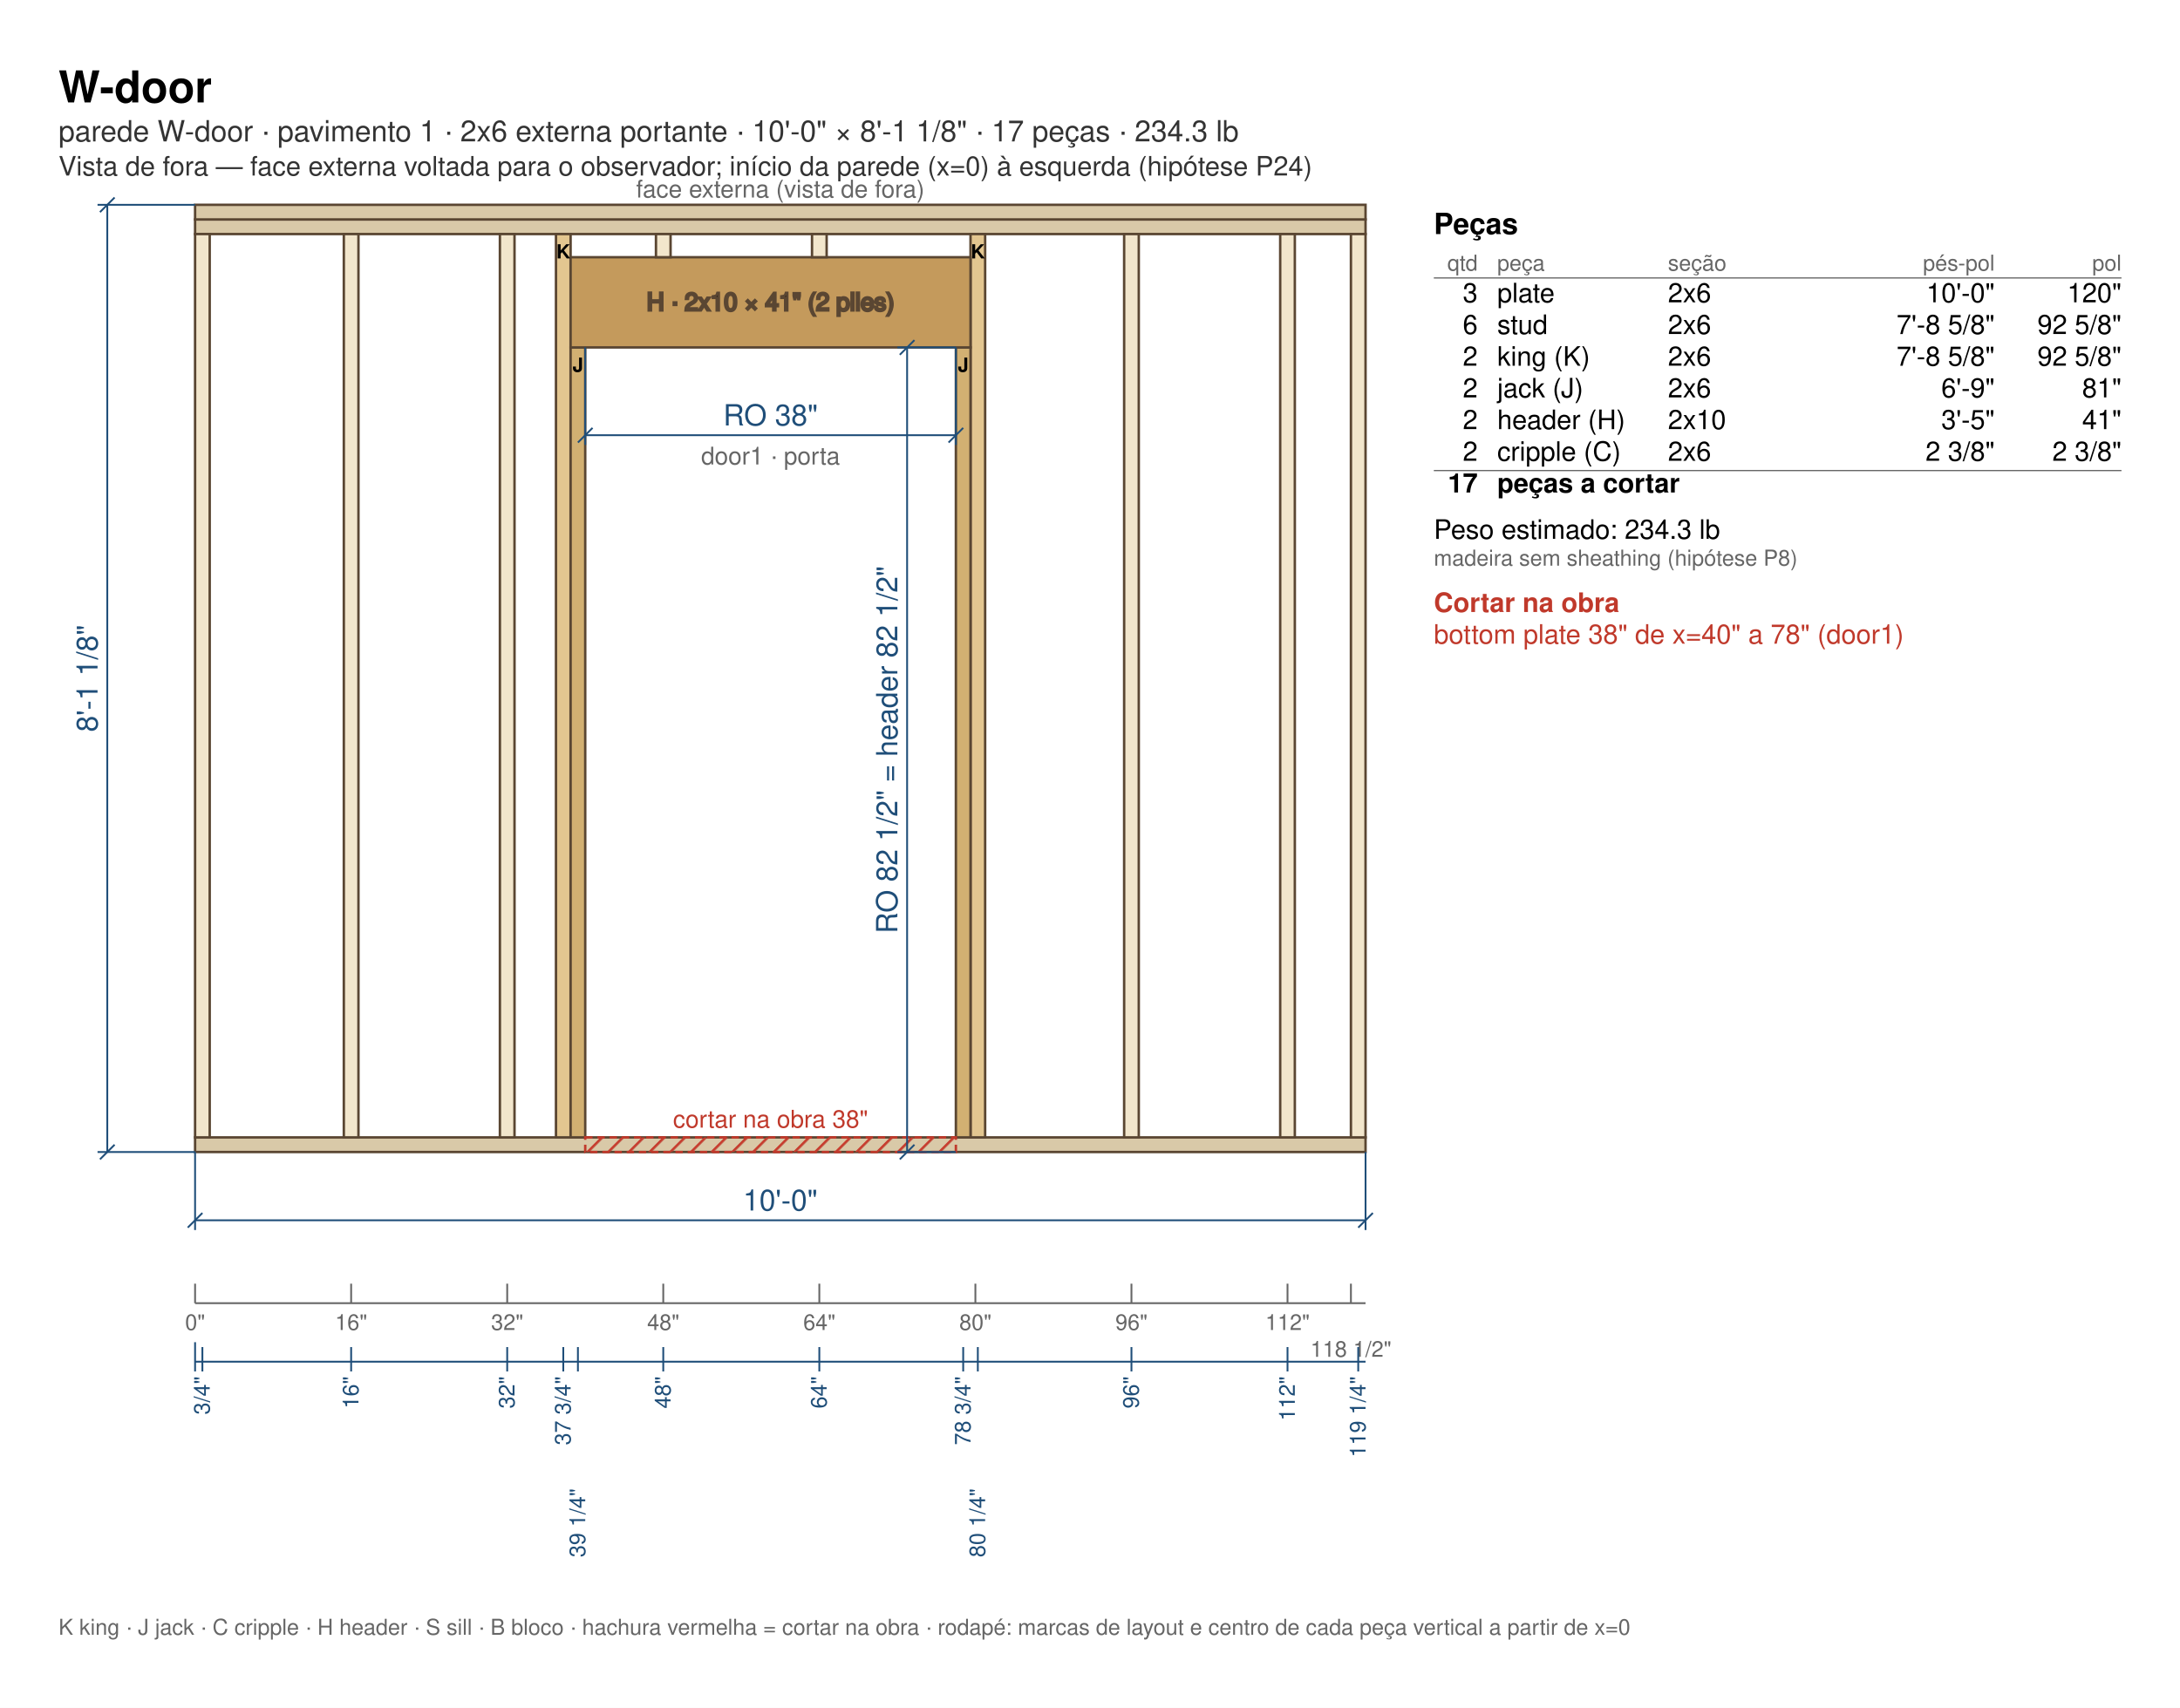
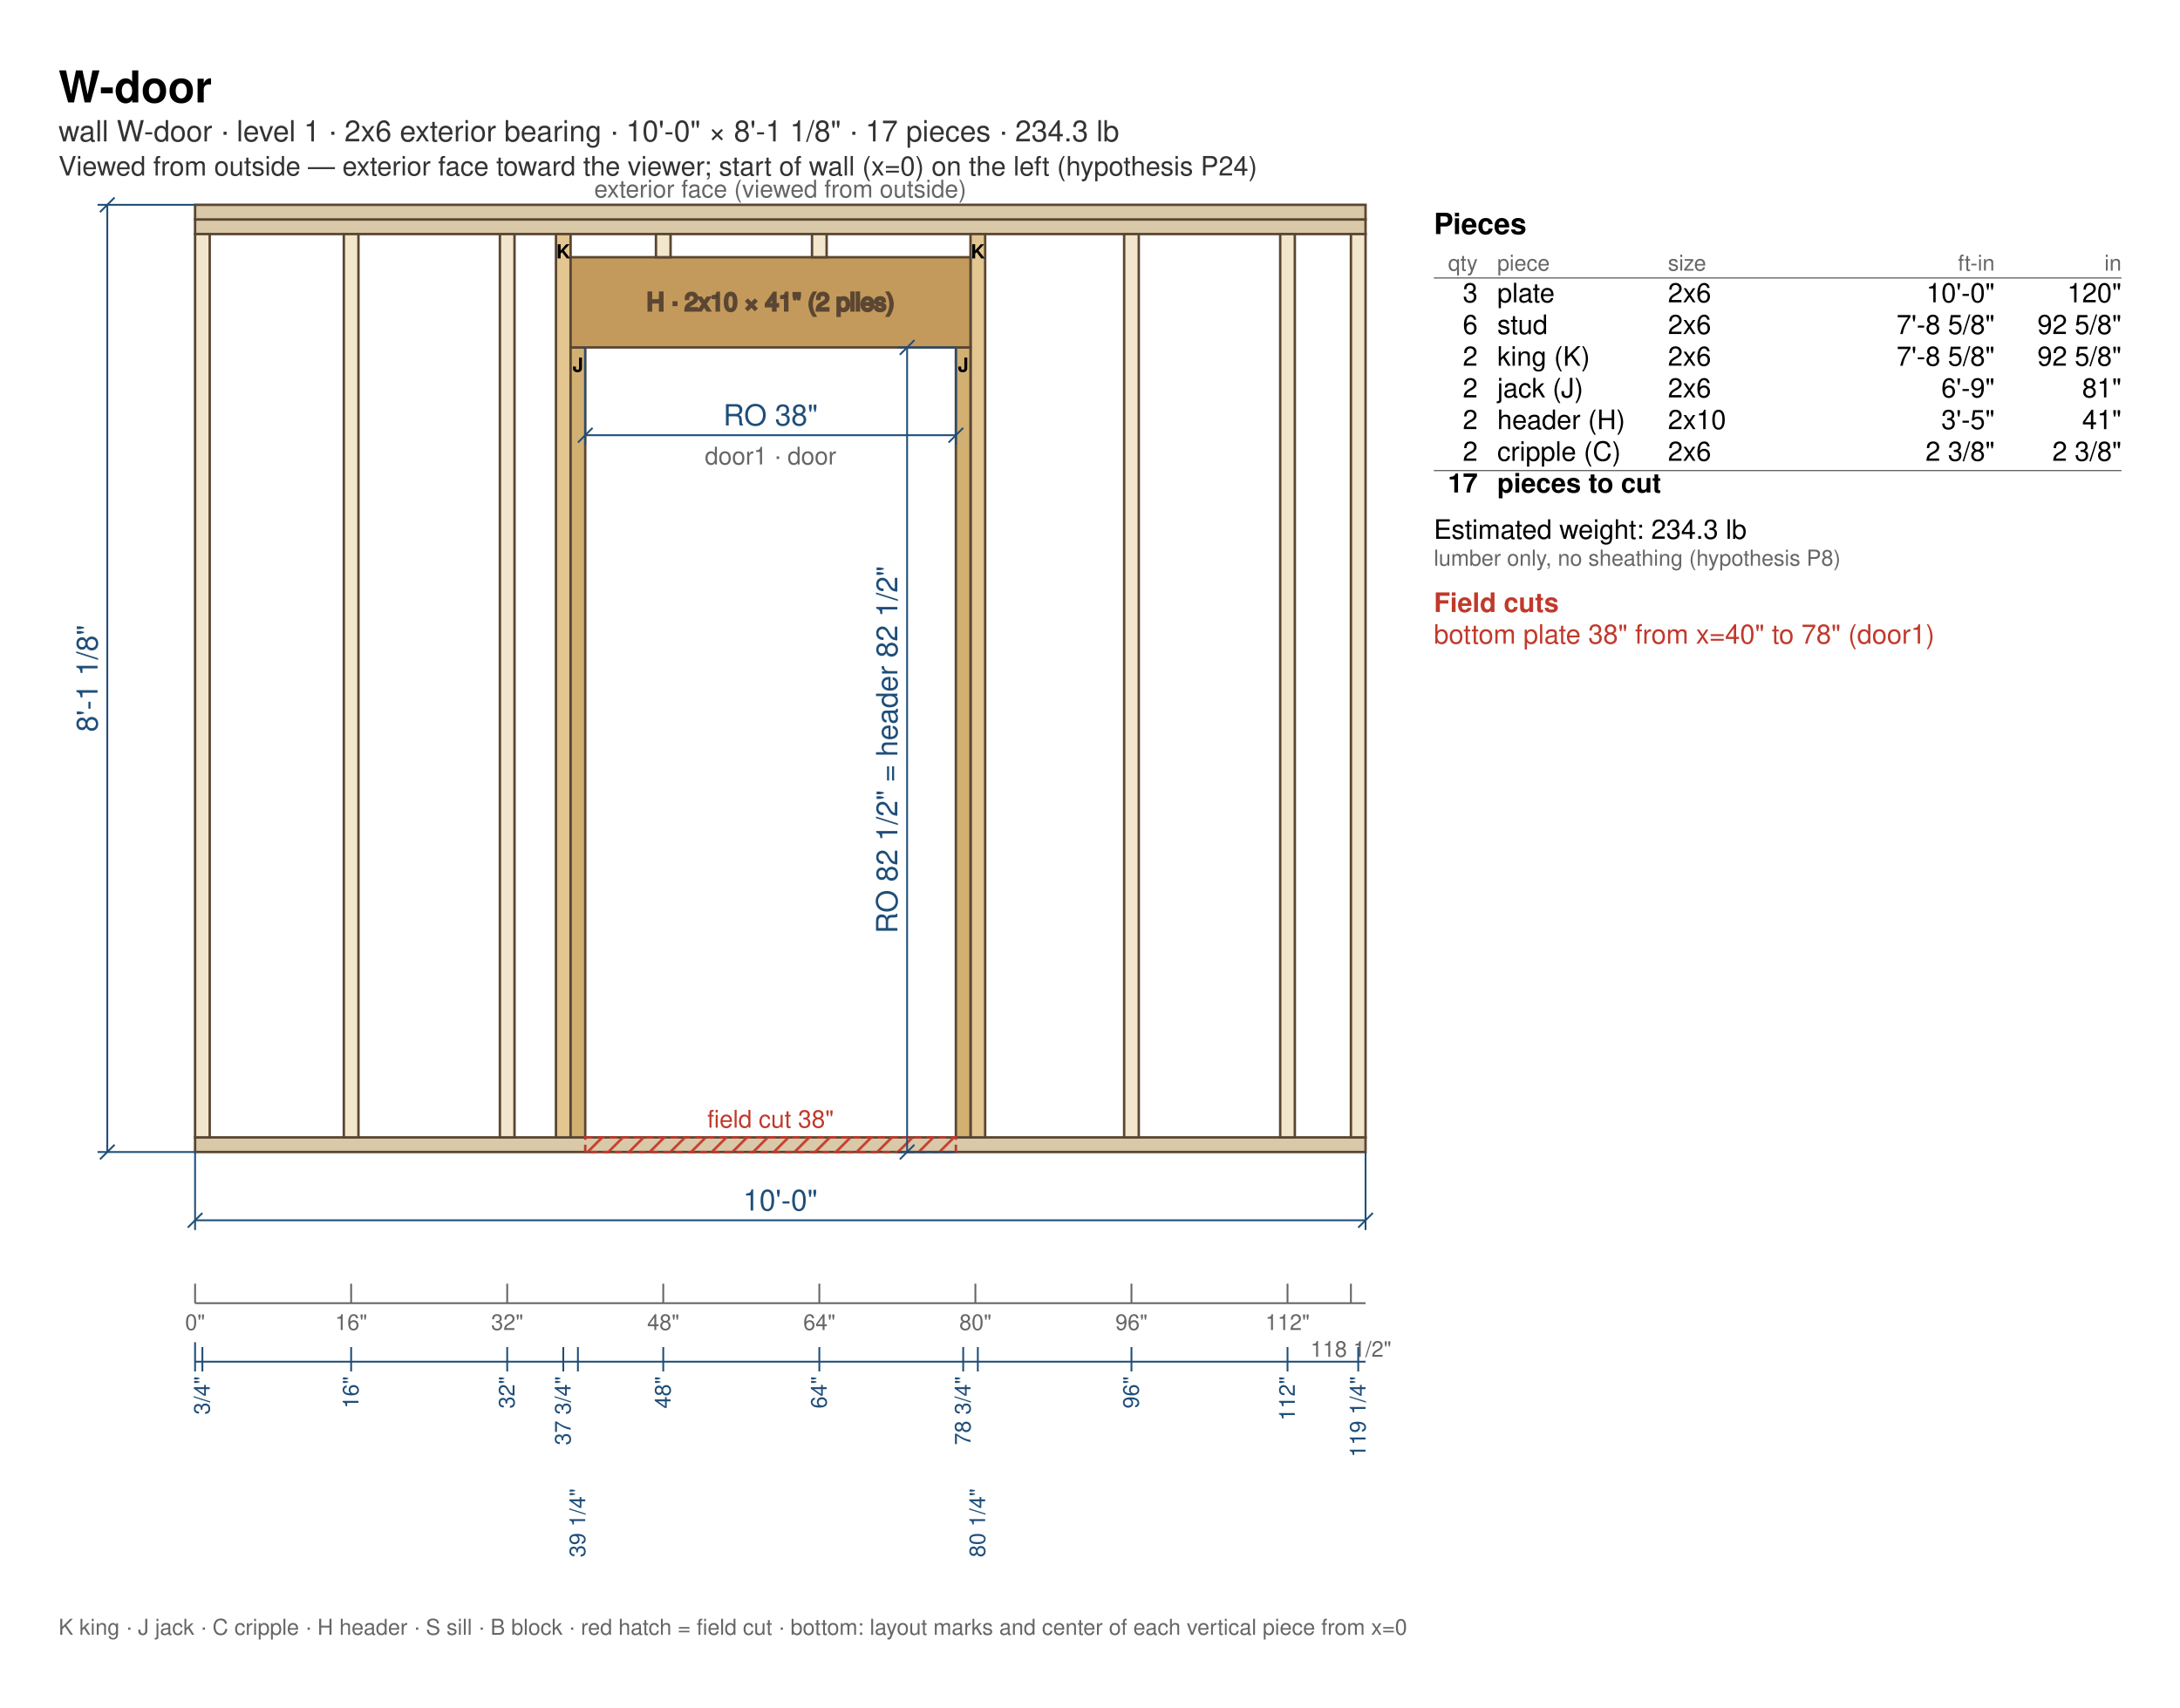
<svg xmlns="http://www.w3.org/2000/svg" width="894" height="700.5" viewBox="0 0 894 700.5" font-family="Helvetica, Arial, sans-serif">
  <rect width="894" height="700.5" fill="#ffffff" />
  <text x="24" y="42" font-size="18" font-weight="bold" fill="#000">W-door</text>
-   <text class="info" x="24" y="58" font-size="12" fill="#333">parede W-door · pavimento 1 · 2x6 externa portante · 10'-0" × 8'-1 1/8" · 17 peças · 234.3 lb</text>
-   <text class="view" x="24" y="72" font-size="11" fill="#333">Vista de fora — face externa voltada para o observador; início da parede (x=0) à esquerda (hipótese P24)</text>
+   <text class="info" x="24" y="58" font-size="12" fill="#333">wall W-door · level 1 · 2x6 exterior bearing · 10'-0" × 8'-1 1/8" · 17 pieces · 234.3 lb</text>
+   <text class="view" x="24" y="72" font-size="11" fill="#333">Viewed from outside — exterior face toward the viewer; start of wall (x=0) on the left (hypothesis P24)</text>
  <rect x="80" y="84" width="480" height="388.5" fill="none" stroke="#999" stroke-width="0.5" stroke-dasharray="4 3" />
  <g class="members" stroke="#5a4632" stroke-width="1">
    <rect class="member bottomPlate" x="80" y="466.5" width="480" height="6" fill="#d9c9a8" />
    <rect class="member topPlate" x="80" y="90" width="480" height="6" fill="#d9c9a8" />
    <rect class="member doubleTopPlate" x="80" y="84" width="480" height="6" fill="#d9c9a8" />
    <rect class="member stud" x="80" y="96" width="6" height="370.5" fill="#f2e6cc" />
    <rect class="member stud" x="141" y="96" width="6" height="370.5" fill="#f2e6cc" />
    <rect class="member stud" x="205" y="96" width="6" height="370.5" fill="#f2e6cc" />
    <rect class="member stud" x="461" y="96" width="6" height="370.5" fill="#f2e6cc" />
    <rect class="member stud" x="525" y="96" width="6" height="370.5" fill="#f2e6cc" />
    <rect class="member stud" x="554" y="96" width="6" height="370.5" fill="#f2e6cc" />
    <rect class="member kingStud" x="228" y="96" width="6" height="370.5" fill="#e3c690" />
    <rect class="member kingStud" x="398" y="96" width="6" height="370.5" fill="#e3c690" />
    <rect class="member jackStud" x="234" y="142.5" width="6" height="324" fill="#d2b072" />
    <rect class="member jackStud" x="392" y="142.5" width="6" height="324" fill="#d2b072" />
    <rect class="member header" x="234" y="105.5" width="164" height="37" fill="#c49a5c" />
    <text x="316" y="124" font-size="10" fill="#000" text-anchor="middle" dominant-baseline="middle">H · 2x10 × 41" (2 plies)</text>
    <rect class="member cripple" x="269" y="96" width="6" height="9.5" fill="#f2e6cc" />
    <rect class="member cripple" x="333" y="96" width="6" height="9.5" fill="#f2e6cc" />
  </g>
  <g class="labels" font-size="8" font-weight="bold" fill="#000" text-anchor="middle">
    <text class="label kingStud" x="231" y="106">K</text>
    <text class="label jackStud" x="237" y="152.5">J</text>
    <text class="label jackStud" x="395" y="152.5">J</text>
    <text class="label kingStud" x="401" y="106">K</text>
  </g>
  <defs>
    <pattern id="field-cut-hatch" width="6" height="6" patternUnits="userSpaceOnUse" patternTransform="rotate(45)">
      <line x1="0" y1="0" x2="0" y2="6" stroke="#c0392b" stroke-width="2" />
    </pattern>
  </defs>
  <rect class="field-cut" x="240" y="466.5" width="152" height="6" fill="url(#field-cut-hatch)" stroke="#c0392b" stroke-width="1" stroke-dasharray="3 2" />
-   <text x="316" y="462.5" font-size="10" fill="#c0392b" text-anchor="middle">cortar na obra 38"</text>
+   <text x="316" y="462.5" font-size="10" fill="#c0392b" text-anchor="middle">field cut 38"</text>
  <g class="dim dim-length" stroke="#1f4e79" stroke-width="0.75" fill="none">
    <line x1="240" y1="142.5" x2="240" y2="182.5" />
    <line x1="392" y1="142.5" x2="392" y2="182.5" />
    <line x1="240" y1="178.5" x2="392" y2="178.5" />
    <line x1="237" y1="181.5" x2="243" y2="175.5" />
    <line x1="389" y1="181.5" x2="395" y2="175.5" />
  </g>
  <text x="316" y="174.5" font-size="12" fill="#1f4e79" text-anchor="middle">RO 38"</text>
-   <text class="opening-id" x="316" y="190.5" font-size="10" fill="#666" text-anchor="middle">door1 · porta</text>
+   <text class="opening-id" x="316" y="190.5" font-size="10" fill="#666" text-anchor="middle">door1 · door</text>
  <g class="dim dim-height" stroke="#1f4e79" stroke-width="0.75" fill="none">
    <line x1="392" y1="142.5" x2="368" y2="142.5" />
    <line x1="392" y1="472.5" x2="368" y2="472.5" />
    <line x1="372" y1="142.5" x2="372" y2="472.5" />
    <line x1="369" y1="145.5" x2="375" y2="139.5" />
    <line x1="369" y1="475.5" x2="375" y2="469.5" />
  </g>
  <text x="368" y="307.5" font-size="12" fill="#1f4e79" text-anchor="middle" transform="rotate(-90 368 307.5)">RO 82 1/2" = header 82 1/2"</text>
-   <text class="face" x="320" y="81" font-size="10" fill="#666" text-anchor="middle">face externa (vista de fora)</text>
+   <text class="face" x="320" y="81" font-size="10" fill="#666" text-anchor="middle">exterior face (viewed from outside)</text>
  <g class="dim dim-length" stroke="#1f4e79" stroke-width="0.75" fill="none">
    <line x1="80" y1="472.5" x2="80" y2="504.5" />
    <line x1="560" y1="472.5" x2="560" y2="504.5" />
    <line x1="80" y1="500.5" x2="560" y2="500.5" />
    <line x1="77" y1="503.5" x2="83" y2="497.5" />
    <line x1="557" y1="503.5" x2="563" y2="497.5" />
  </g>
  <text x="320" y="496.5" font-size="12" fill="#1f4e79" text-anchor="middle">10'-0"</text>
  <g class="dim dim-height" stroke="#1f4e79" stroke-width="0.75" fill="none">
    <line x1="80" y1="84" x2="40" y2="84" />
    <line x1="80" y1="472.5" x2="40" y2="472.5" />
    <line x1="44" y1="84" x2="44" y2="472.5" />
    <line x1="41" y1="87" x2="47" y2="81" />
    <line x1="41" y1="475.5" x2="47" y2="469.5" />
  </g>
  <text x="40" y="278.25" font-size="12" fill="#1f4e79" text-anchor="middle" transform="rotate(-90 40 278.25)">8'-1 1/8"</text>
  <g class="layout" stroke="#666" stroke-width="0.75">
    <line x1="80" y1="534.5" x2="560" y2="534.5" />
    <line x1="80" y1="526.5" x2="80" y2="534.5" />
    <line x1="144" y1="526.5" x2="144" y2="534.5" />
    <line x1="208" y1="526.5" x2="208" y2="534.5" />
    <line x1="272" y1="526.5" x2="272" y2="534.5" />
    <line x1="336" y1="526.5" x2="336" y2="534.5" />
    <line x1="400" y1="526.5" x2="400" y2="534.5" />
    <line x1="464" y1="526.5" x2="464" y2="534.5" />
    <line x1="528" y1="526.5" x2="528" y2="534.5" />
    <line x1="554" y1="526.5" x2="554" y2="534.5" />
  </g>
  <text x="80" y="545.5" font-size="9" fill="#666" text-anchor="middle">0"</text>
  <text x="144" y="545.5" font-size="9" fill="#666" text-anchor="middle">16"</text>
  <text x="208" y="545.5" font-size="9" fill="#666" text-anchor="middle">32"</text>
  <text x="272" y="545.5" font-size="9" fill="#666" text-anchor="middle">48"</text>
  <text x="336" y="545.5" font-size="9" fill="#666" text-anchor="middle">64"</text>
  <text x="400" y="545.5" font-size="9" fill="#666" text-anchor="middle">80"</text>
  <text x="464" y="545.5" font-size="9" fill="#666" text-anchor="middle">96"</text>
  <text x="528" y="545.5" font-size="9" fill="#666" text-anchor="middle">112"</text>
  <text x="554" y="556.5" font-size="9" fill="#666" text-anchor="middle">118 1/2"</text>
  <g class="chain" stroke="#1f4e79" stroke-width="0.75">
    <line x1="80" y1="558.5" x2="560" y2="558.5" />
    <line x1="80" y1="550.5" x2="80" y2="562.5" />
    <line x1="83" y1="552.5" x2="83" y2="562.5" />
    <line x1="144" y1="552.5" x2="144" y2="562.5" />
    <line x1="208" y1="552.5" x2="208" y2="562.5" />
    <line x1="231" y1="552.5" x2="231" y2="562.5" />
    <line x1="237" y1="552.5" x2="237" y2="562.5" />
    <line x1="272" y1="552.5" x2="272" y2="562.5" />
    <line x1="336" y1="552.5" x2="336" y2="562.5" />
    <line x1="395" y1="552.5" x2="395" y2="562.5" />
    <line x1="401" y1="552.5" x2="401" y2="562.5" />
    <line x1="464" y1="552.5" x2="464" y2="562.5" />
    <line x1="528" y1="552.5" x2="528" y2="562.5" />
    <line x1="557" y1="552.5" x2="557" y2="562.5" />
  </g>
  <g class="chain-labels" font-size="9" fill="#1f4e79" text-anchor="end">
    <text class="chain-label row-0" x="86" y="564.5" transform="rotate(-90 86 564.5)">3/4"</text>
    <text class="chain-label row-0" x="147" y="564.5" transform="rotate(-90 147 564.5)">16"</text>
    <text class="chain-label row-0" x="211" y="564.5" transform="rotate(-90 211 564.5)">32"</text>
    <text class="chain-label row-0" x="234" y="564.5" transform="rotate(-90 234 564.5)">37 3/4"</text>
    <text class="chain-label row-1" x="240" y="610.5" transform="rotate(-90 240 610.5)">39 1/4"</text>
    <text class="chain-label row-0" x="275" y="564.5" transform="rotate(-90 275 564.5)">48"</text>
    <text class="chain-label row-0" x="339" y="564.5" transform="rotate(-90 339 564.5)">64"</text>
    <text class="chain-label row-0" x="398" y="564.5" transform="rotate(-90 398 564.5)">78 3/4"</text>
    <text class="chain-label row-1" x="404" y="610.5" transform="rotate(-90 404 610.5)">80 1/4"</text>
    <text class="chain-label row-0" x="467" y="564.5" transform="rotate(-90 467 564.5)">96"</text>
    <text class="chain-label row-0" x="531" y="564.5" transform="rotate(-90 531 564.5)">112"</text>
    <text class="chain-label row-0" x="560" y="564.5" transform="rotate(-90 560 564.5)">119 1/4"</text>
  </g>
  <g class="pieces" font-size="11" fill="#000">
-     <text x="588" y="96" font-size="12" font-weight="bold">Peças</text>
+     <text x="588" y="96" font-size="12" font-weight="bold">Pieces</text>
    <g font-size="9" fill="#666">
-       <text x="606" y="111" text-anchor="end">qtd</text>
-       <text x="614" y="111">peça</text>
-       <text x="684" y="111">seção</text>
-       <text x="818" y="111" text-anchor="end">pés-pol</text>
-       <text x="870" y="111" text-anchor="end">pol</text>
+       <text x="606" y="111" text-anchor="end">qty</text>
+       <text x="614" y="111">piece</text>
+       <text x="684" y="111">size</text>
+       <text x="818" y="111" text-anchor="end">ft-in</text>
+       <text x="870" y="111" text-anchor="end">in</text>
    </g>
    <line x1="588" y1="114" x2="870" y2="114" stroke="#666" stroke-width="0.5" />
    <g class="piece plates">
      <text x="606" y="124" text-anchor="end">3</text>
      <text x="614" y="124">plate</text>
      <text x="684" y="124">2x6</text>
      <text x="818" y="124" text-anchor="end">10'-0"</text>
      <text x="870" y="124" text-anchor="end">120"</text>
    </g>
    <g class="piece stud">
      <text x="606" y="137" text-anchor="end">6</text>
      <text x="614" y="137">stud</text>
      <text x="684" y="137">2x6</text>
      <text x="818" y="137" text-anchor="end">7'-8 5/8"</text>
      <text x="870" y="137" text-anchor="end">92 5/8"</text>
    </g>
    <g class="piece kingStud">
      <text x="606" y="150" text-anchor="end">2</text>
      <text x="614" y="150">king (K)</text>
      <text x="684" y="150">2x6</text>
      <text x="818" y="150" text-anchor="end">7'-8 5/8"</text>
      <text x="870" y="150" text-anchor="end">92 5/8"</text>
    </g>
    <g class="piece jackStud">
      <text x="606" y="163" text-anchor="end">2</text>
      <text x="614" y="163">jack (J)</text>
      <text x="684" y="163">2x6</text>
      <text x="818" y="163" text-anchor="end">6'-9"</text>
      <text x="870" y="163" text-anchor="end">81"</text>
    </g>
    <g class="piece header">
      <text x="606" y="176" text-anchor="end">2</text>
      <text x="614" y="176">header (H)</text>
      <text x="684" y="176">2x10</text>
      <text x="818" y="176" text-anchor="end">3'-5"</text>
      <text x="870" y="176" text-anchor="end">41"</text>
    </g>
    <g class="piece cripple">
      <text x="606" y="189" text-anchor="end">2</text>
      <text x="614" y="189">cripple (C)</text>
      <text x="684" y="189">2x6</text>
      <text x="818" y="189" text-anchor="end">2 3/8"</text>
      <text x="870" y="189" text-anchor="end">2 3/8"</text>
    </g>
    <line x1="588" y1="193" x2="870" y2="193" stroke="#666" stroke-width="0.5" />
    <text x="606" y="202" text-anchor="end" font-weight="bold">17</text>
-     <text x="614" y="202" font-weight="bold">peças a cortar</text>
-     <text class="weight" x="588" y="221">Peso estimado: 234.3 lb</text>
-     <text x="588" y="232" font-size="9" fill="#666">madeira sem sheathing (hipótese P8)</text>
-     <text x="588" y="251" font-weight="bold" fill="#c0392b">Cortar na obra</text>
-     <text class="field-cut-item" x="588" y="264" fill="#c0392b">bottom plate 38" de x=40" a 78" (door1)</text>
+     <text x="614" y="202" font-weight="bold">pieces to cut</text>
+     <text class="weight" x="588" y="221">Estimated weight: 234.3 lb</text>
+     <text x="588" y="232" font-size="9" fill="#666">lumber only, no sheathing (hypothesis P8)</text>
+     <text x="588" y="251" font-weight="bold" fill="#c0392b">Field cuts</text>
+     <text class="field-cut-item" x="588" y="264" fill="#c0392b">bottom plate 38" from x=40" to 78" (door1)</text>
  </g>
-   <text class="legend" x="24" y="670.5" font-size="9" fill="#666">K king · J jack · C cripple · H header · S sill · B bloco · hachura vermelha = cortar na obra · rodapé: marcas de layout e centro de cada peça vertical a partir de x=0</text>
+   <text class="legend" x="24" y="670.5" font-size="9" fill="#666">K king · J jack · C cripple · H header · S sill · B block · red hatch = field cut · bottom: layout marks and center of each vertical piece from x=0</text>
</svg>
